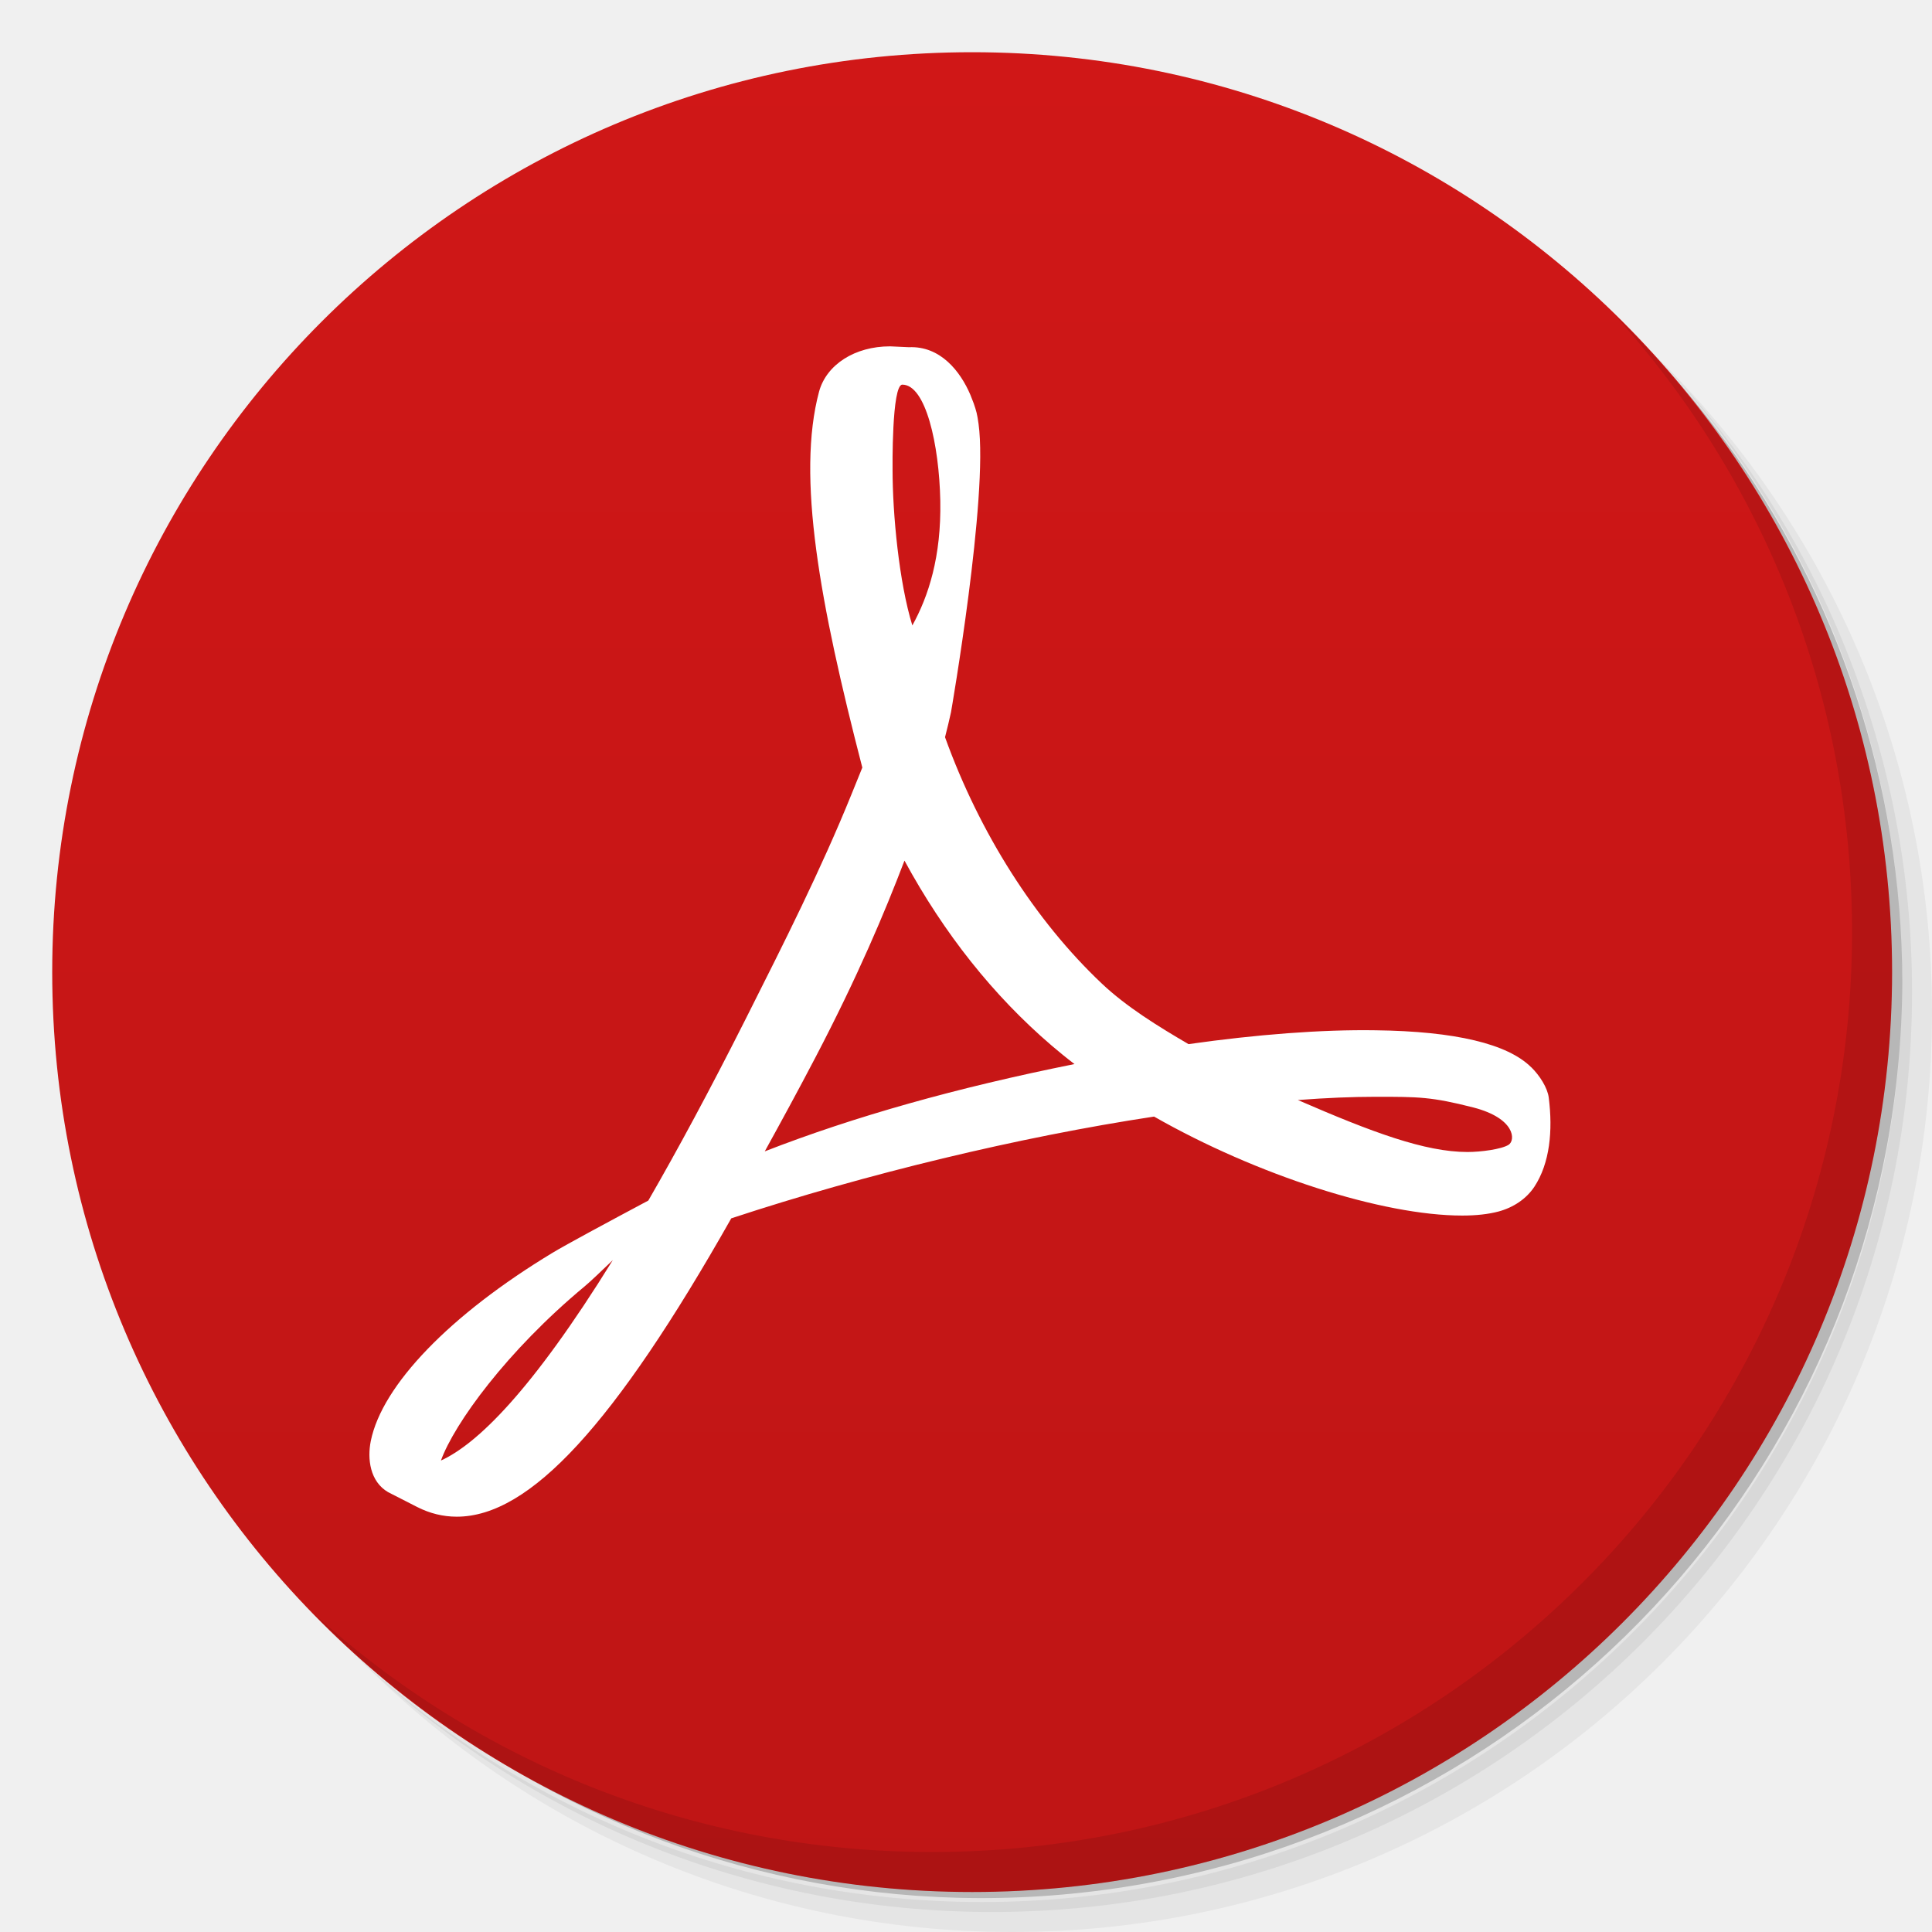
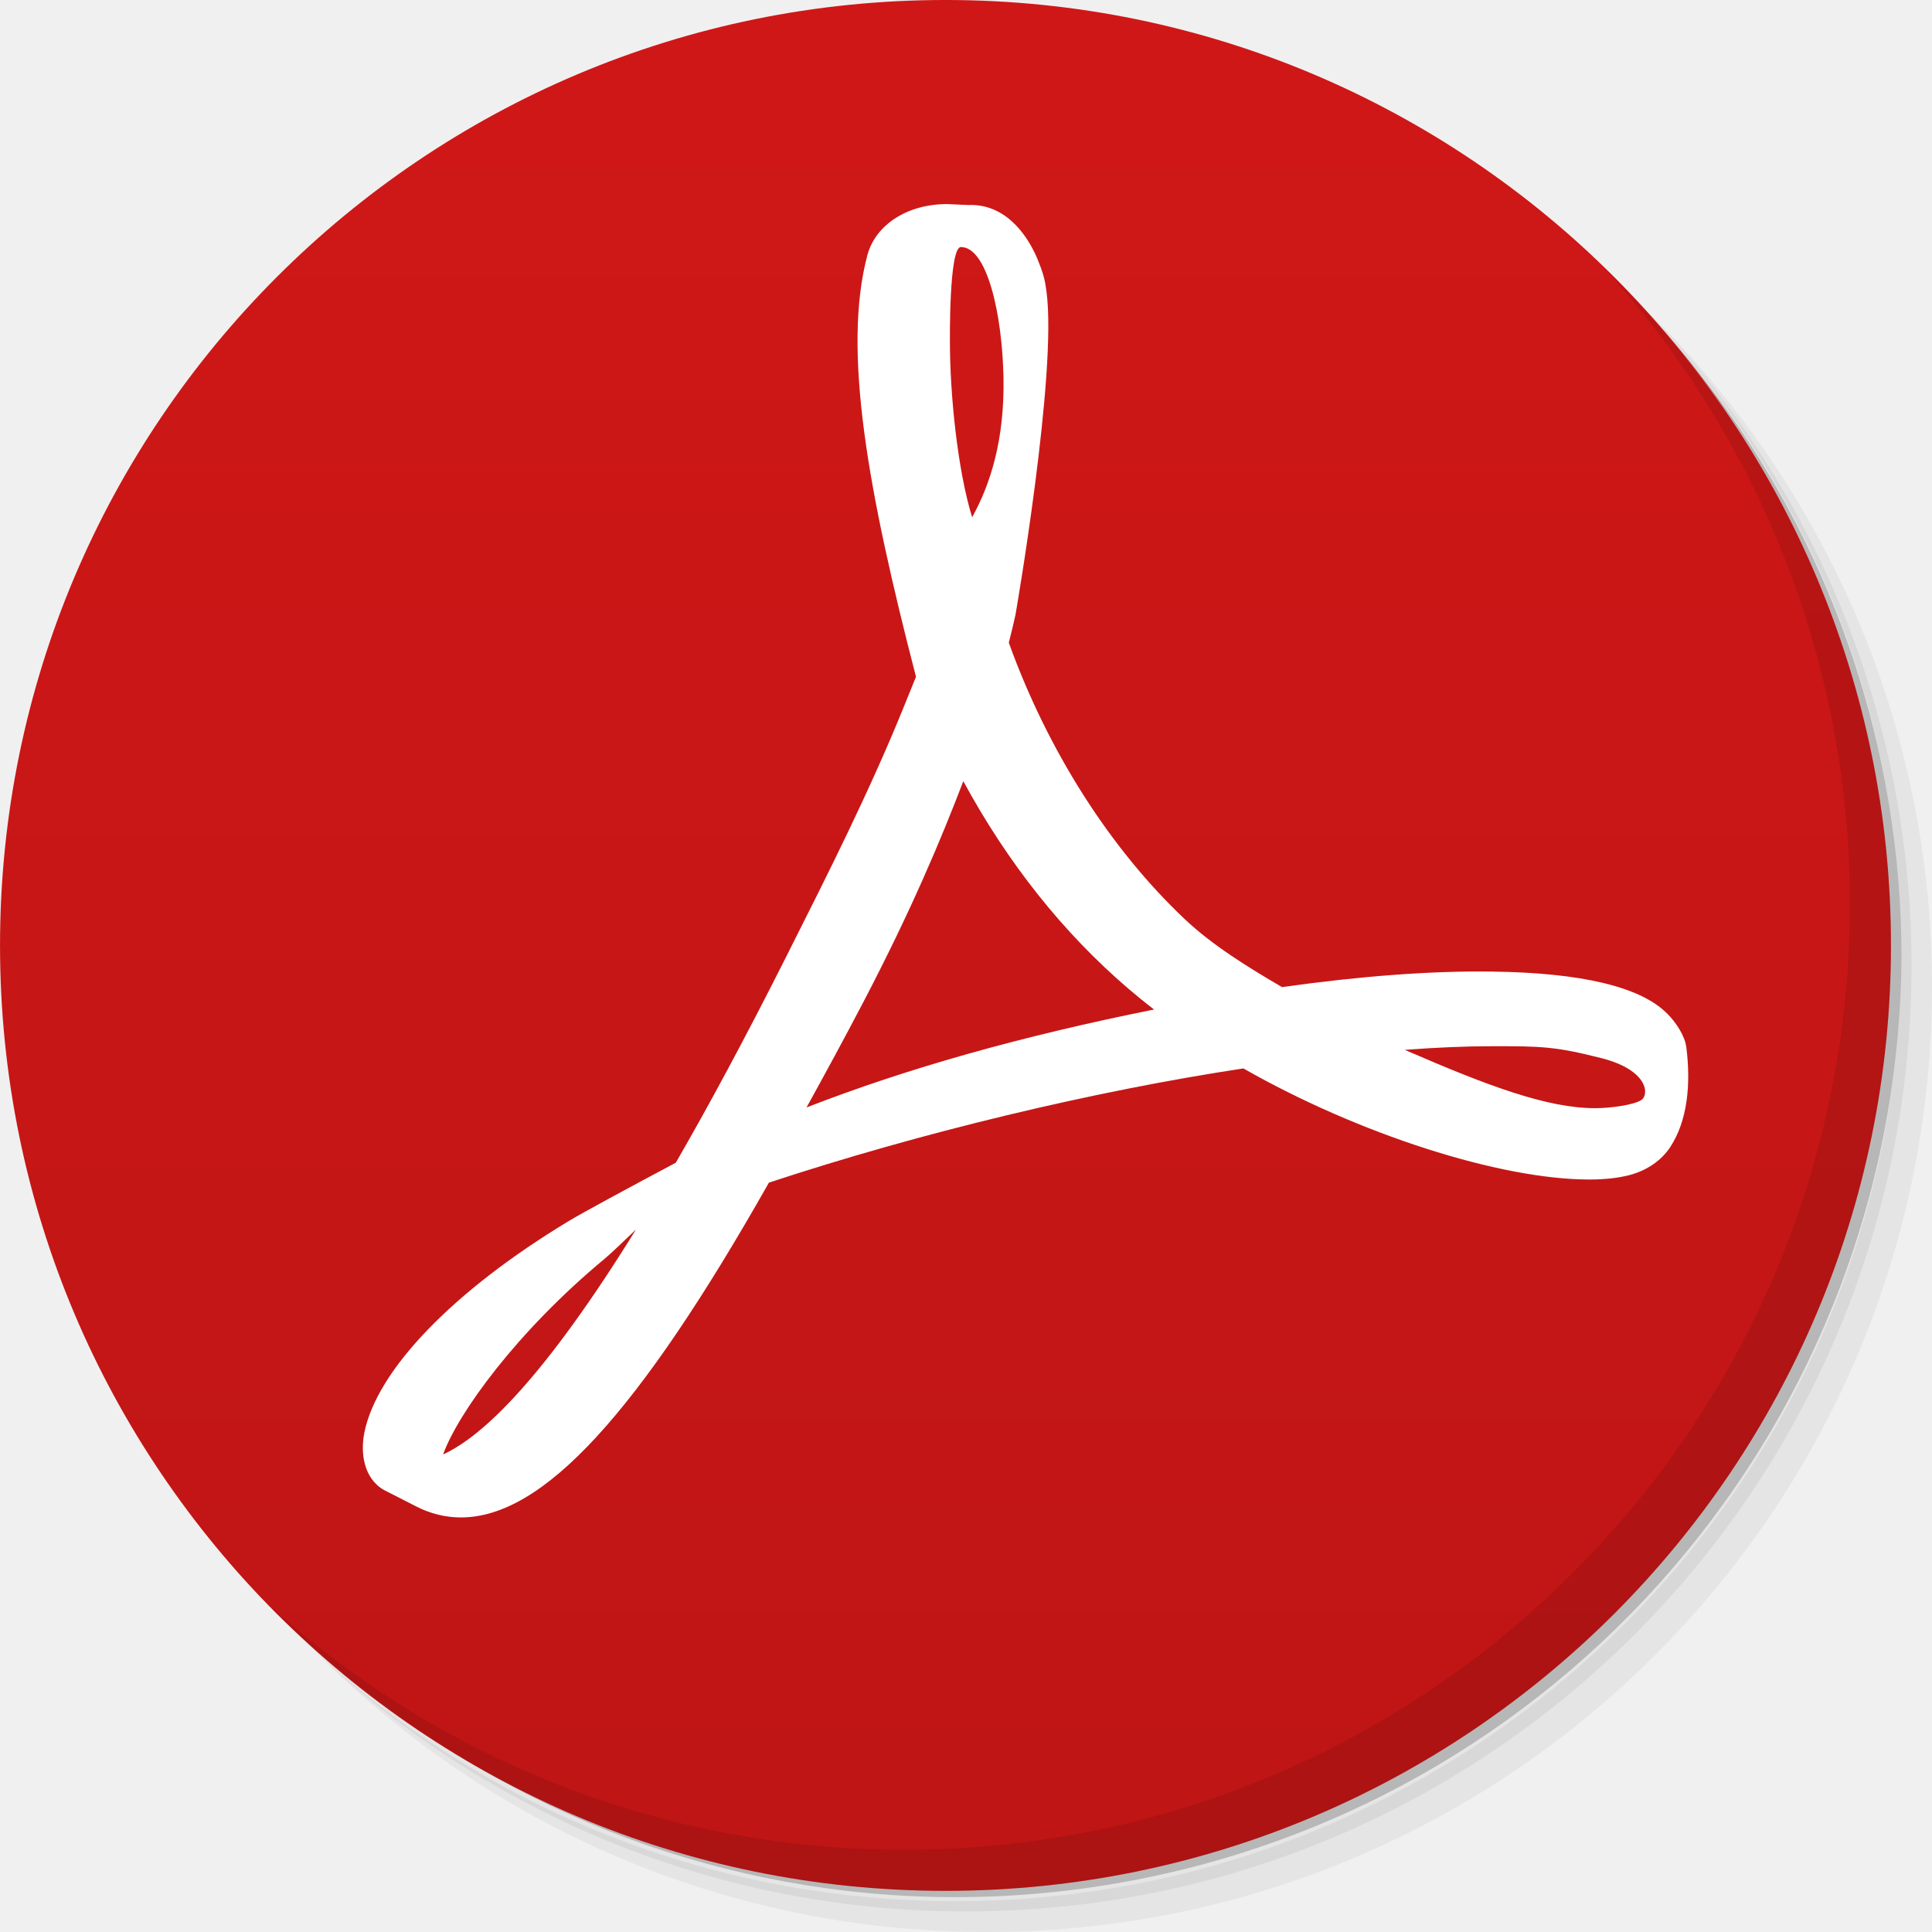
- <svg xmlns="http://www.w3.org/2000/svg" viewBox="0 0 37 37" version="1.1" id="svg51" width="37" height="37">
+ <svg xmlns="http://www.w3.org/2000/svg" viewBox="0 0 32 32" version="1.1" id="svg51" width="32" height="32">
  <defs id="defs7">
-     <linearGradient id="linearGradient3764" x1="1" x2="47" gradientUnits="userSpaceOnUse" gradientTransform="rotate(-90,24,24)">
+     <linearGradient id="linearGradient3764" x1="1" x2="47" gradientUnits="userSpaceOnUse" gradientTransform="matrix(0,-0.8888889,0.8888889,0,-1.194391,48)">
      <stop style="stop-color:#bf1515;stop-opacity:1" id="stop2" />
      <stop offset="1" style="stop-color:#d01717;stop-opacity:1" id="stop4" />
    </linearGradient>
  </defs>
-   <g id="g15" transform="matrix(0.76599,0,0,0.7659575,0.23401,0.234043)">
+   <g id="g15" transform="matrix(0.68088,0,0,0.6808511,-0.68088,-0.6808507)">
    <path d="m 36.31,5 c 5.859,4.062 9.688,10.831 9.688,18.5 0,12.426 -10.07,22.5 -22.5,22.5 -7.669,0 -14.438,-3.828 -18.5,-9.688 1.037,1.822 2.306,3.499 3.781,4.969 4.085,3.712 9.514,5.969 15.469,5.969 12.703,0 23,-10.298 23,-23 0,-5.954 -2.256,-11.384 -5.969,-15.469 C 39.81,7.306 38.132,6.037 36.31,5 Z m 4.969,3.781 c 3.854,4.113 6.219,9.637 6.219,15.719 0,12.703 -10.297,23 -23,23 -6.081,0 -11.606,-2.364 -15.719,-6.219 4.16,4.144 9.883,6.719 16.219,6.719 12.703,0 23,-10.298 23,-23 0,-6.335 -2.575,-12.06 -6.719,-16.219 z" style="opacity:0.05" id="path9" />
    <path d="m 41.28,8.781 c 3.712,4.085 5.969,9.514 5.969,15.469 0,12.703 -10.297,23 -23,23 -5.954,0 -11.384,-2.256 -15.469,-5.969 4.113,3.854 9.637,6.219 15.719,6.219 12.703,0 23,-10.298 23,-23 0,-6.081 -2.364,-11.606 -6.219,-15.719 z" style="opacity:0.1" id="path11" />
    <path d="M 31.25,2.375 C 39.865,5.529 46,13.792 46,23.505 c 0,12.426 -10.07,22.5 -22.5,22.5 -9.708,0 -17.971,-6.135 -21.12,-14.75 a 23,23 0 0 0 44.875,-7 23,23 0 0 0 -16,-21.875 z" style="opacity:0.2" id="path13" />
  </g>
-   <g id="g19" transform="matrix(0.76599,0,0,0.7659575,0.23401,0.234043)">
-     <path d="M 24,1 C 36.703,1 47,11.297 47,24 47,36.703 36.703,47 24,47 11.297,47 1,36.703 1,24 1,11.297 11.297,1 24,1 Z" style="opacity:1;fill:url(#linearGradient3764);fill-opacity:1" id="path17" />
+   <g id="g19" transform="matrix(0.76599,0,0,0.7659575,0.23401,-4.765957)">
+     <path d="m 20.139,6.222 c 11.292,0 20.444,9.153 20.444,20.444 0,11.292 -9.153,20.444 -20.444,20.444 -11.292,0 -20.444,-9.153 -20.444,-20.444 0,-11.292 9.153,-20.444 20.444,-20.444 z" style="opacity:1;fill:url(#linearGradient3764);fill-opacity:1;stroke-width:0.889" id="path17" />
  </g>
-   <g id="g45" transform="translate(0,-11)">
+   <g id="g45" transform="translate(0,-16)">
    <g id="g43">
      <g id="g41" transform="translate(-17.869,1.849)" />
    </g>
  </g>
-   <g id="g49" transform="matrix(0.76599,0,0,0.7659575,0.23401,0.234043)">
+   <g id="g49" transform="matrix(0.68088,0,0,0.6808511,-0.68088,-0.6808507)">
    <path d="m 40.03,7.531 c 3.712,4.084 5.969,9.514 5.969,15.469 0,12.703 -10.297,23 -23,23 C 17.045,46 11.615,43.744 7.53,40.031 11.708,44.322 17.54,47 23.999,47 c 12.703,0 23,-10.298 23,-23 0,-6.462 -2.677,-12.291 -6.969,-16.469 z" style="opacity:0.1" id="path47" />
  </g>
-   <g style="fill:#ffffff;fill-opacity:1" id="layer1-9" transform="matrix(0.9582689,0,0,0.9703068,-61.8119,-980.5735)">
+   <g style="fill:#ffffff;fill-opacity:1" id="layer1-9" transform="matrix(0.9300645,0,0,0.9417481,-60.84927,-954.7704)">
    <g style="fill:#ffffff;fill-opacity:1" transform="translate(-384.2883,504.6773)" id="layer1-8">
      <g style="fill:#ffffff;fill-opacity:1" transform="matrix(1.526305,0,0,1.526305,376.317,-1040.126)" id="g4231">
        <g style="fill:#ffffff;fill-opacity:1" transform="translate(-0.9829883)" id="g4178">
          <path d="m 68.517,1026.725 c -0.309,-0.304 -0.995,-0.466 -2.038,-0.479 -0.706,-0.011 -1.556,0.054 -2.45,0.179 -0.4,-0.231 -0.813,-0.482 -1.137,-0.785 -0.871,-0.813 -1.598,-1.943 -2.051,-3.184 0.03,-0.116 0.055,-0.218 0.078,-0.322 0,0 0.491,-2.787 0.361,-3.729 -0.018,-0.129 -0.029,-0.167 -0.064,-0.267 l -0.043,-0.109 c -0.133,-0.308 -0.395,-0.634 -0.805,-0.616 l -0.241,-0.011 -0.007,-10e-5 c -0.458,0 -0.83,0.234 -0.928,0.584 -0.298,1.097 0.009,2.738 0.566,4.863 l -0.142,0.346 c -0.398,0.971 -0.898,1.949 -1.338,2.812 l -0.057,0.112 c -0.463,0.907 -0.884,1.677 -1.265,2.329 l -0.394,0.208 c -0.029,0.015 -0.703,0.372 -0.861,0.468 -1.342,0.801 -2.231,1.711 -2.379,2.433 -0.047,0.23 -0.012,0.525 0.227,0.662 l 0.381,0.192 c 0.165,0.083 0.339,0.125 0.518,0.125 0.956,0 2.066,-1.191 3.594,-3.858 1.765,-0.575 3.774,-1.052 5.536,-1.316 1.342,0.756 2.993,1.28 4.035,1.28 0.185,0 0.344,-0.018 0.474,-0.052 0.2,-0.053 0.368,-0.167 0.471,-0.321 0.202,-0.304 0.243,-0.723 0.188,-1.152 -0.016,-0.127 -0.118,-0.285 -0.228,-0.392 z m -14.277,5.086 c 0.174,-0.477 0.864,-1.419 1.884,-2.255 0.064,-0.052 0.222,-0.2 0.367,-0.338 -1.067,1.702 -1.781,2.38 -2.251,2.592 z m 6.042,-13.914 c 0.307,0 0.482,0.775 0.497,1.501 0.014,0.726 -0.155,1.236 -0.366,1.613 -0.174,-0.558 -0.259,-1.438 -0.259,-2.014 0,0 -0.013,-1.1 0.128,-1.1 z m -1.802,9.916 c 0.214,-0.383 0.437,-0.787 0.664,-1.216 0.555,-1.049 0.905,-1.87 1.166,-2.545 0.519,0.944 1.165,1.747 1.925,2.39 0.095,0.08 0.195,0.161 0.301,0.241 -1.545,0.306 -2.88,0.677 -4.056,1.129 z m 9.74,-0.086 c -0.094,0.058 -0.364,0.093 -0.537,0.093 -0.56,0 -1.252,-0.256 -2.222,-0.672 0.373,-0.028 0.715,-0.042 1.021,-0.042 0.561,0 0.727,0 1.276,0.138 0.549,0.14 0.556,0.424 0.462,0.483 z" id="path5" style="fill:#ffffff;fill-opacity:1" />
        </g>
      </g>
    </g>
  </g>
</svg>
